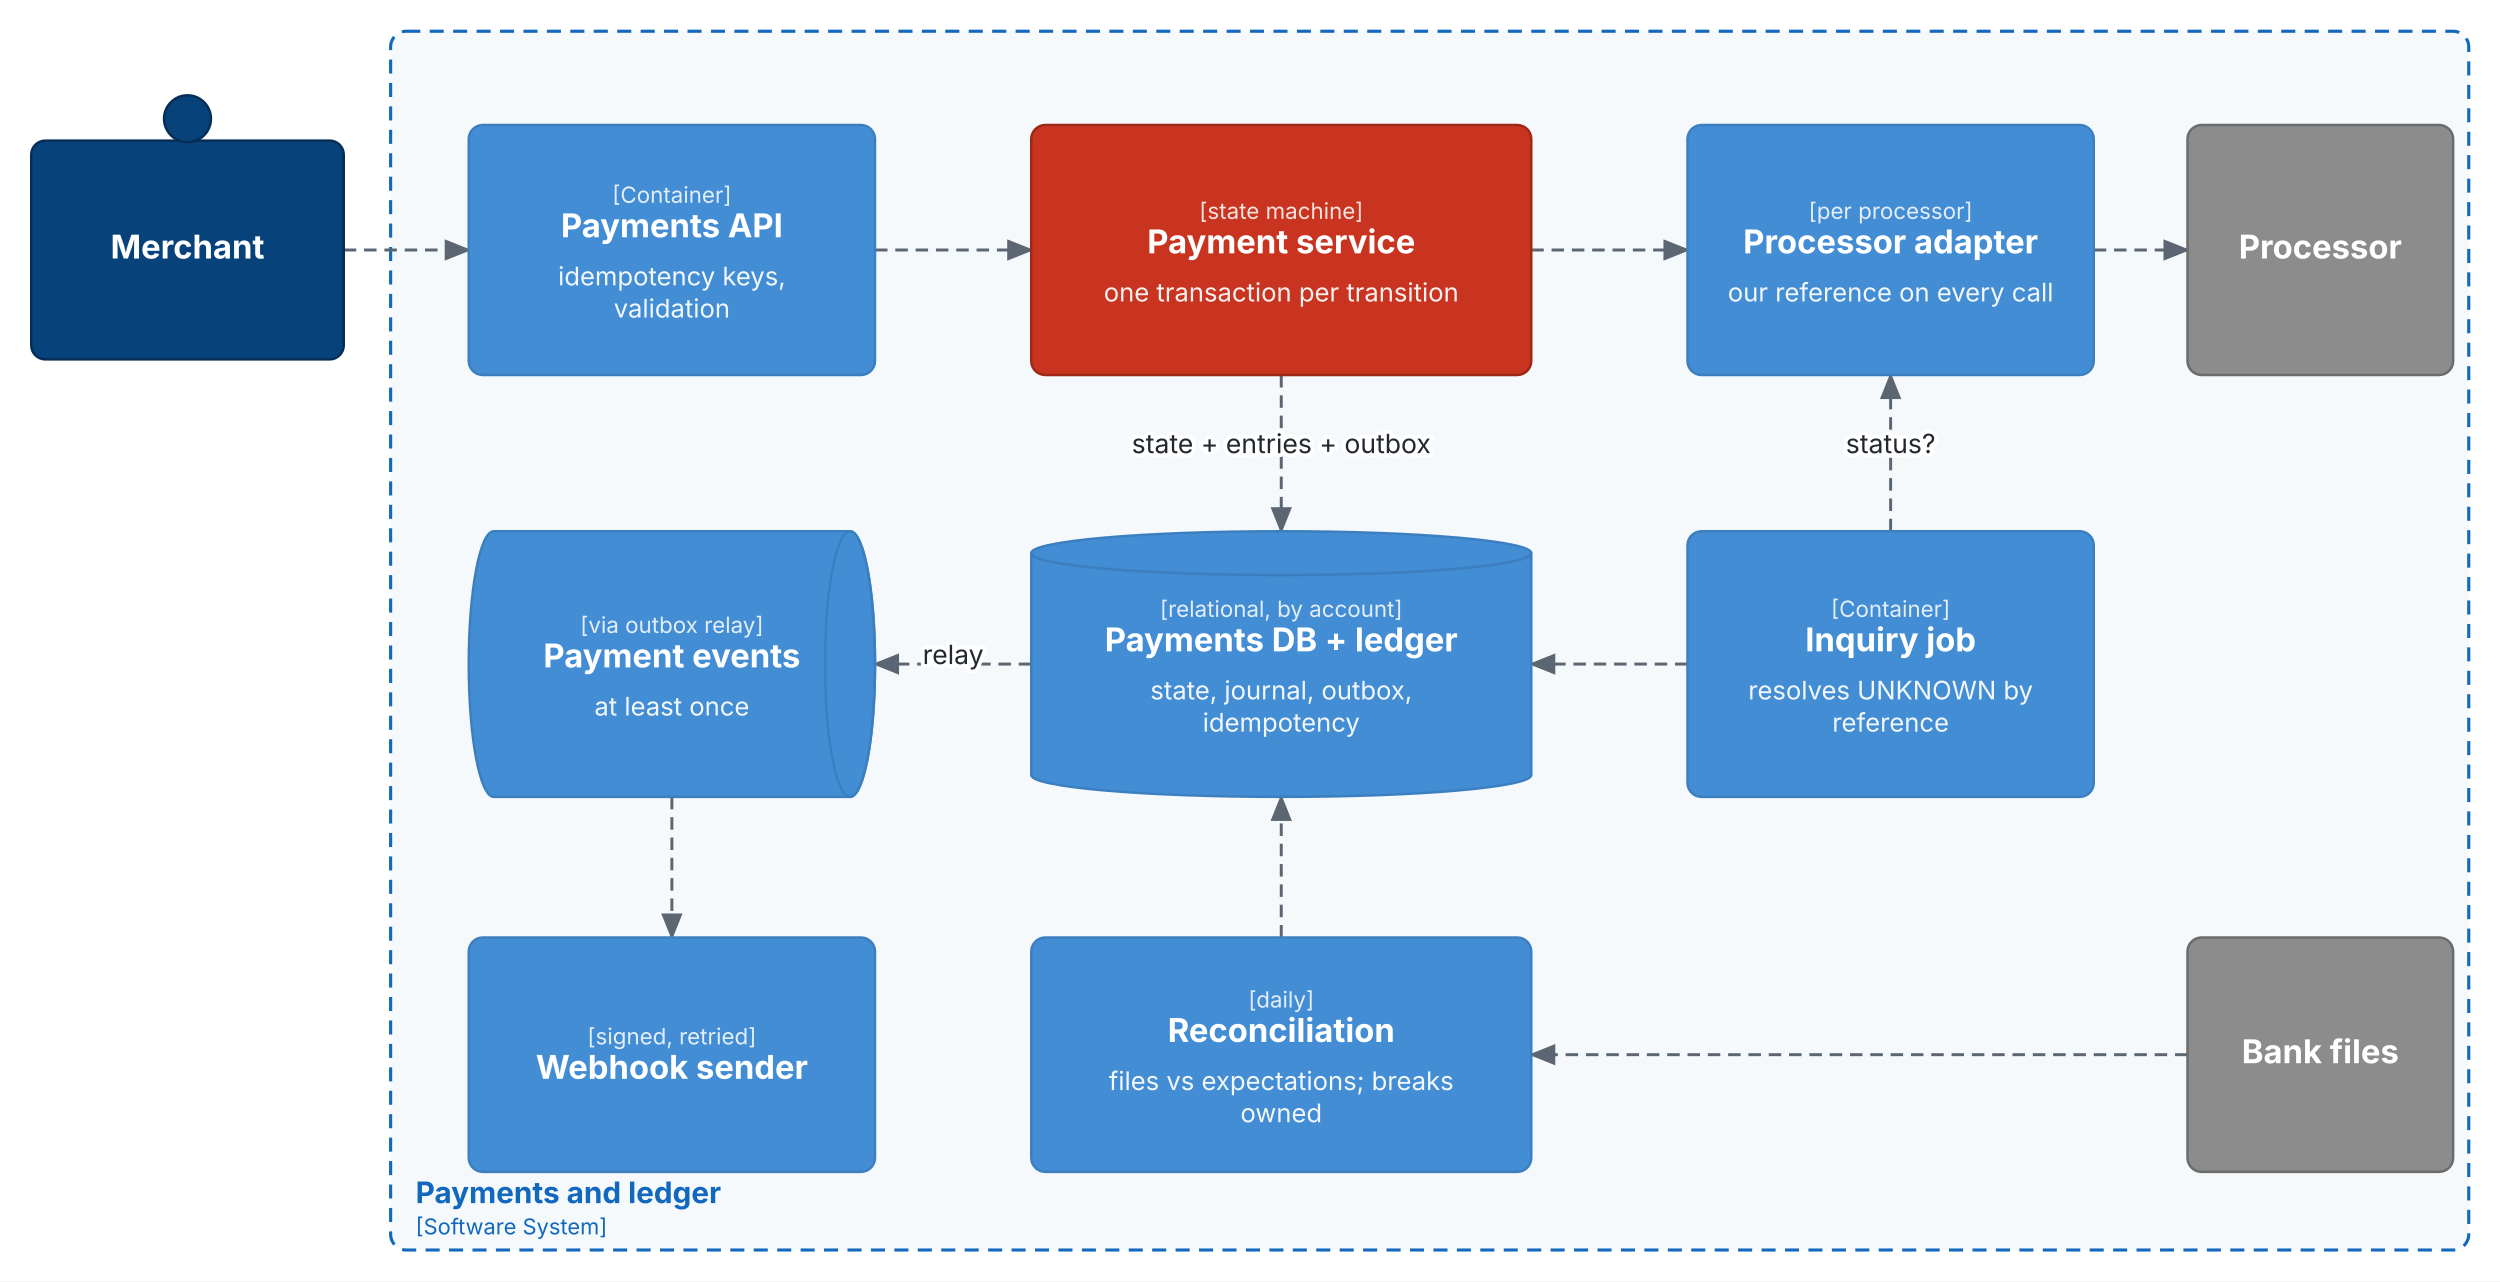
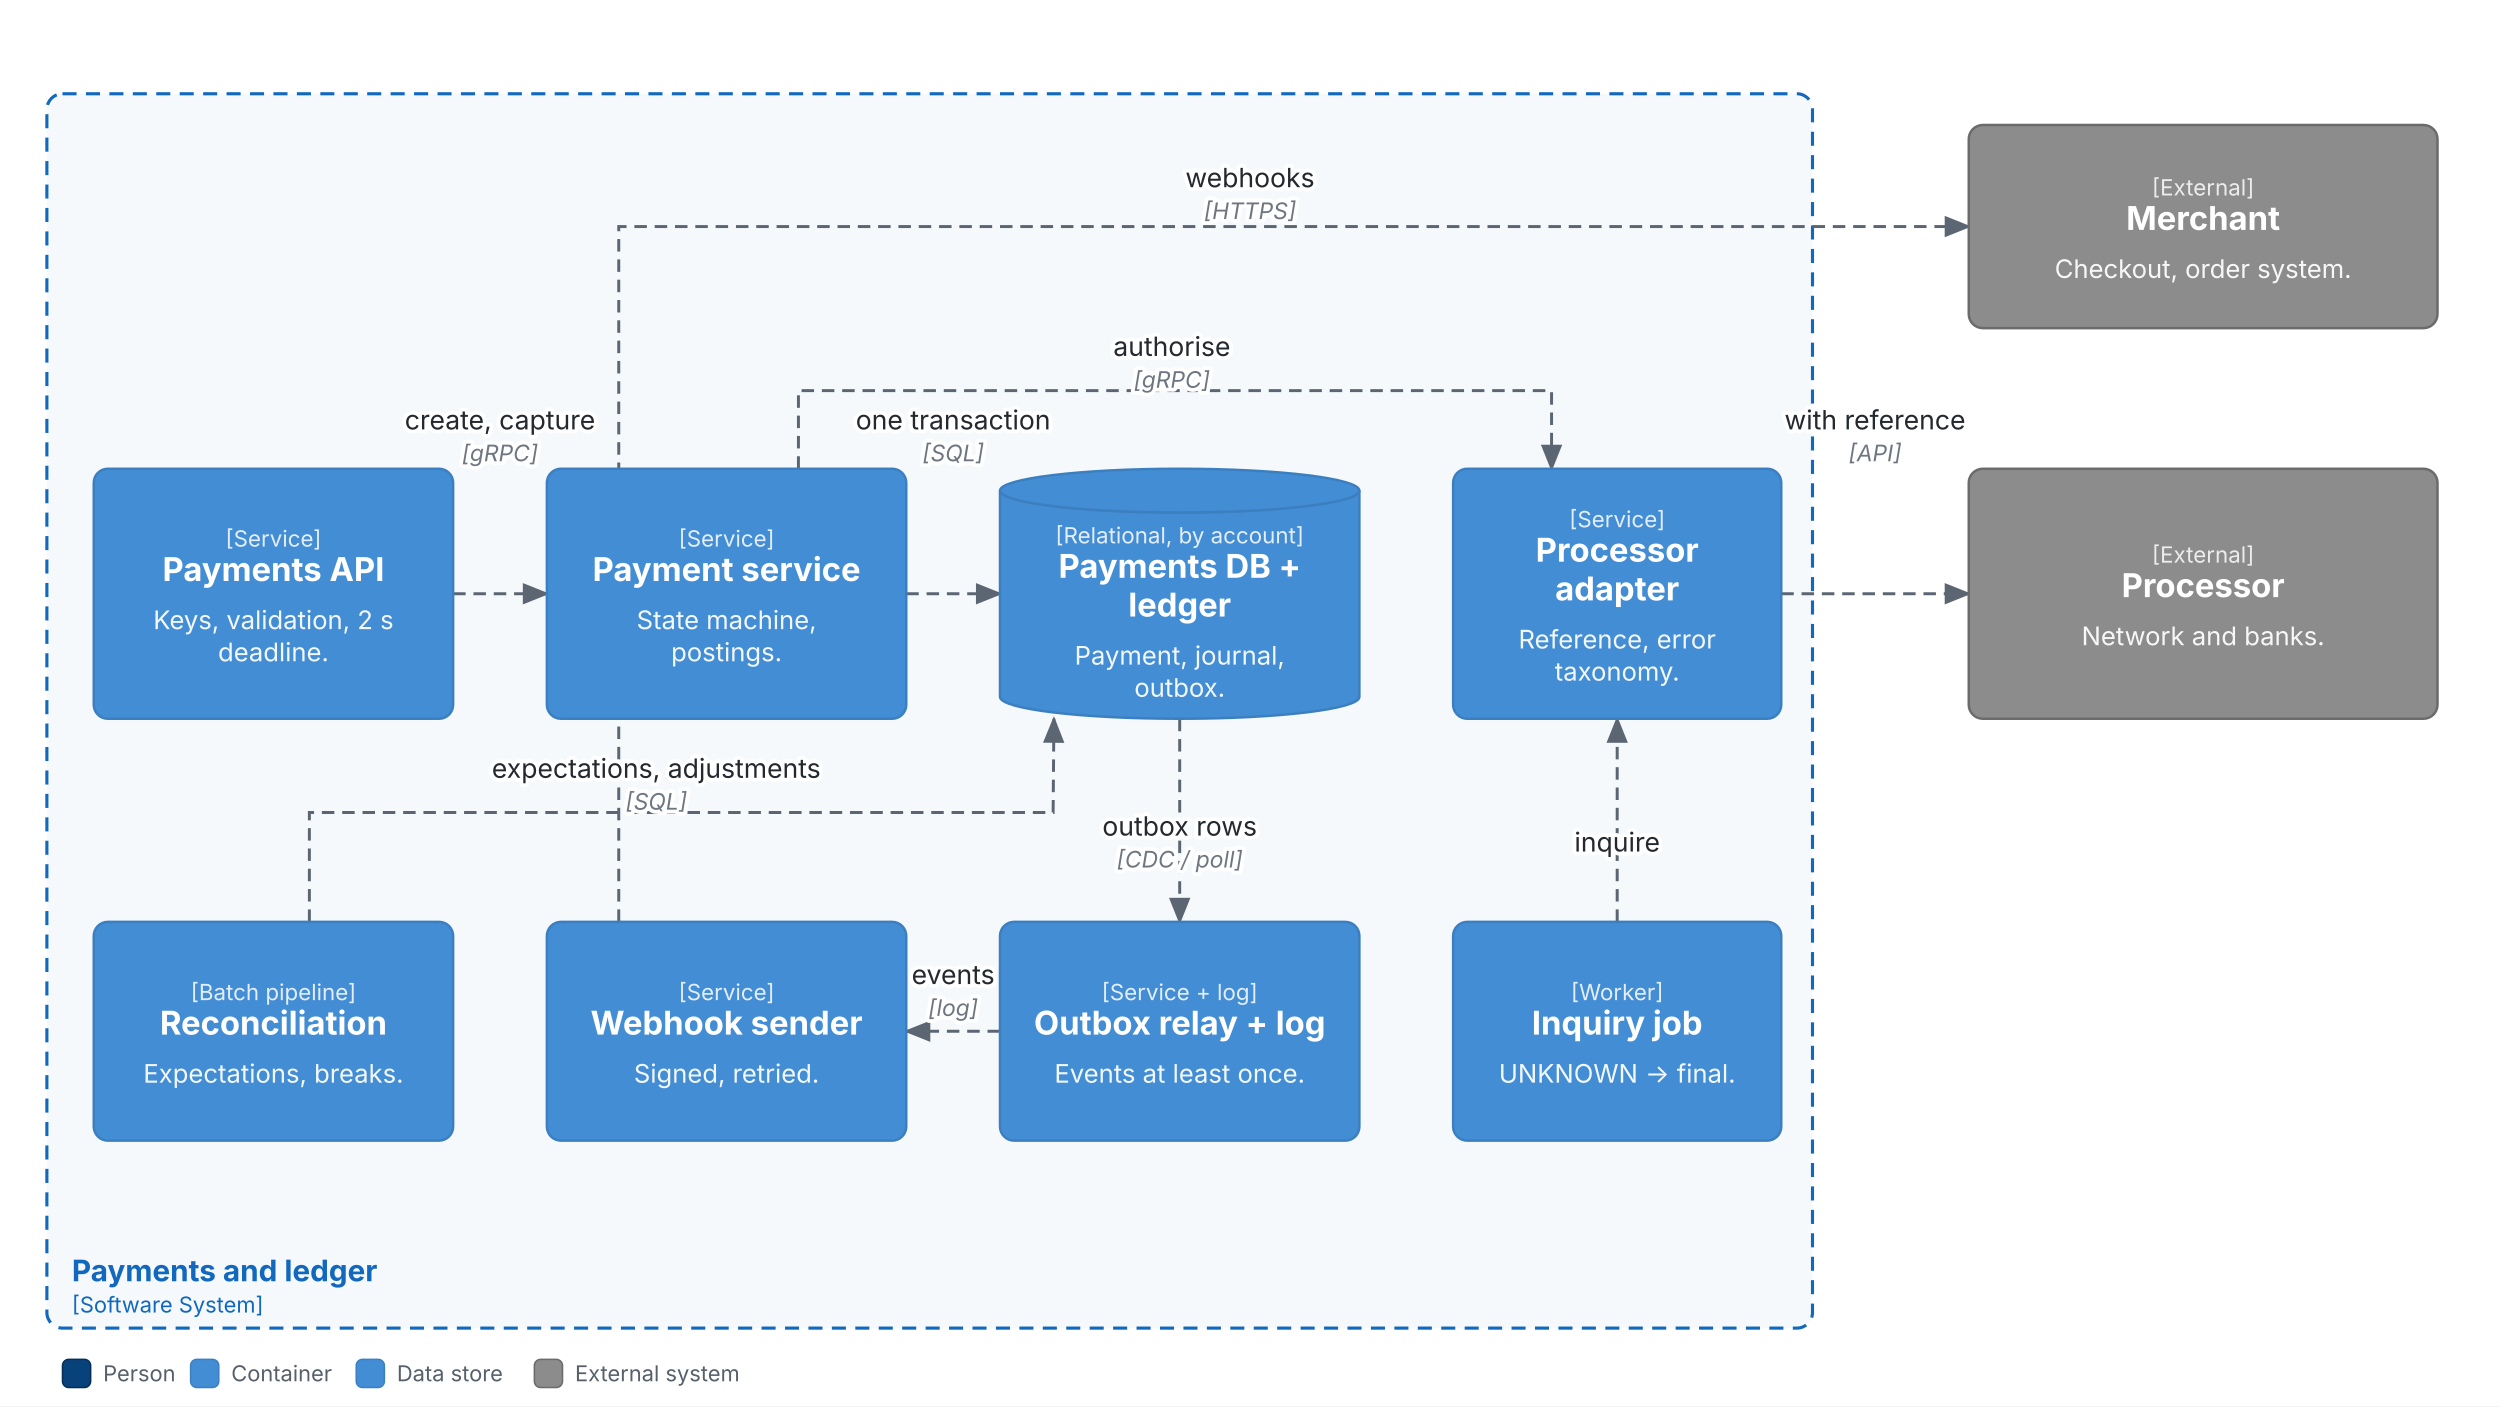
- <svg xmlns="http://www.w3.org/2000/svg" class="c4" viewBox="0 0 1600 820" width="1600" height="820">
+ <svg xmlns="http://www.w3.org/2000/svg" class="c4" viewBox="0 0 1600 900" width="1600" height="900">
  <defs>
    <marker id="c4a" viewBox="0 0 10 10" refX="9" refY="5" markerWidth="9" markerHeight="9" orient="auto">
      <path d="M0,1 L10,5 L0,9 z" fill="#5b6672" />
    </marker>
    <marker id="c4a-s" viewBox="0 0 10 10" refX="1" refY="5" markerWidth="9" markerHeight="9" orient="auto">
      <path d="M10,1 L0,5 L10,9 z" fill="#5b6672" />
    </marker>
  </defs>
-   <rect width="1600" height="820" fill="#ffffff" />
-   <rect x="250" y="20" width="1330" height="780" rx="10" fill="#1168bd" fill-opacity="0.04" stroke="#1168bd" stroke-width="2" stroke-dasharray="9 6" />
-   <text x="266" y="770" font-family="Inter, Helvetica, Arial, sans-serif" font-size="19" font-weight="700" fill="#1168bd">Payments and ledger</text>
-   <text x="266" y="790" font-family="Inter, Helvetica, Arial, sans-serif" font-size="14" fill="#1168bd">[Software System]</text>
-   <path d="M220.0,160.0 L300.0,160.0" fill="none" stroke="#5b6672" stroke-width="1.9" stroke-dasharray="8 5" marker-end="url(#c4a)" />
-   <path d="M560.0,160.0 L660.0,160.0" fill="none" stroke="#5b6672" stroke-width="1.9" stroke-dasharray="8 5" marker-end="url(#c4a)" />
-   <path d="M820.0,240.0 L820.0,340.0" fill="none" stroke="#5b6672" stroke-width="1.9" stroke-dasharray="8 5" marker-end="url(#c4a)" />
-   <text x="820.0" y="290.0" text-anchor="middle" font-family="Inter, Helvetica, Arial, sans-serif" font-size="17.0" fill="#24292f" font-style="normal" paint-order="stroke" stroke="#ffffff" stroke-width="5" stroke-linejoin="round">state + entries + outbox</text>
-   <path d="M980.0,160.0 L1080.0,160.0" fill="none" stroke="#5b6672" stroke-width="1.9" stroke-dasharray="8 5" marker-end="url(#c4a)" />
-   <path d="M1340.0,160.0 L1400.0,160.0" fill="none" stroke="#5b6672" stroke-width="1.9" stroke-dasharray="8 5" marker-end="url(#c4a)" />
-   <path d="M660.0,425.0 L560.0,425.0" fill="none" stroke="#5b6672" stroke-width="1.9" stroke-dasharray="8 5" marker-end="url(#c4a)" />
-   <text x="610.0" y="425.0" text-anchor="middle" font-family="Inter, Helvetica, Arial, sans-serif" font-size="17.0" fill="#24292f" font-style="normal" paint-order="stroke" stroke="#ffffff" stroke-width="5" stroke-linejoin="round">relay</text>
-   <path d="M430.0,510.0 L430.0,600.0" fill="none" stroke="#5b6672" stroke-width="1.9" stroke-dasharray="8 5" marker-end="url(#c4a)" />
-   <path d="M1210.0,340.0 L1210.0,240.0" fill="none" stroke="#5b6672" stroke-width="1.9" stroke-dasharray="8 5" marker-end="url(#c4a)" />
-   <text x="1210.0" y="290.0" text-anchor="middle" font-family="Inter, Helvetica, Arial, sans-serif" font-size="17.0" fill="#24292f" font-style="normal" paint-order="stroke" stroke="#ffffff" stroke-width="5" stroke-linejoin="round">status?</text>
-   <path d="M1080.0,425.0 L980.0,425.0" fill="none" stroke="#5b6672" stroke-width="1.9" stroke-dasharray="8 5" marker-end="url(#c4a)" />
-   <path d="M820.0,600.0 L820.0,510.0" fill="none" stroke="#5b6672" stroke-width="1.9" stroke-dasharray="8 5" marker-end="url(#c4a)" />
-   <path d="M1400.0,675.0 L980.0,675.0" fill="none" stroke="#5b6672" stroke-width="1.9" stroke-dasharray="8 5" marker-end="url(#c4a)" />
-   <rect x="20" y="90" width="200" height="140" rx="9" fill="#08427b" stroke="#052e56" stroke-width="1.6" />
-   <circle cx="120.0" cy="76" r="15" fill="#08427b" stroke="#052e56" stroke-width="1.6" />
-   <text x="120.0" y="165.46" text-anchor="middle" font-family="Inter, Helvetica, Arial, sans-serif" font-size="21" font-weight="700" fill="#ffffff">Merchant</text>
-   <rect x="300" y="80" width="260" height="160" rx="9" fill="#438dd5" stroke="#3c7fc0" stroke-width="1.6" />
-   <text x="430.0" y="129.805" text-anchor="middle" font-family="Inter, Helvetica, Arial, sans-serif" font-size="14.3" fill="#e3eefa">[Container]</text>
-   <text x="430.0" y="151.855" text-anchor="middle" font-family="Inter, Helvetica, Arial, sans-serif" font-size="21" font-weight="700" fill="#ffffff">Payments API</text>
-   <text x="430.0" y="182.635" text-anchor="middle" font-family="Inter, Helvetica, Arial, sans-serif" font-size="16.4" fill="#ffffff" fill-opacity="0.93">idempotency keys,</text>
-   <text x="430.0" y="203.215" text-anchor="middle" font-family="Inter, Helvetica, Arial, sans-serif" font-size="16.4" fill="#ffffff" fill-opacity="0.93">validation</text>
-   <rect x="660" y="80" width="320" height="160" rx="9" fill="#c8341f" stroke="#9d2817" stroke-width="1.6" />
-   <text x="820.0" y="140.095" text-anchor="middle" font-family="Inter, Helvetica, Arial, sans-serif" font-size="14.3" fill="#fde3de">[state machine]</text>
-   <text x="820.0" y="162.145" text-anchor="middle" font-family="Inter, Helvetica, Arial, sans-serif" font-size="21" font-weight="700" fill="#ffffff">Payment service</text>
-   <text x="820.0" y="192.925" text-anchor="middle" font-family="Inter, Helvetica, Arial, sans-serif" font-size="16.4" fill="#ffffff" fill-opacity="0.93">one transaction per transition</text>
-   <path d="M660,354 a160.0,14 0 0,0 320,0 v142 a160.0,14 0 0,1 -320,0 z" fill="#438dd5" stroke="#3c7fc0" stroke-width="1.6" />
-   <ellipse cx="820.0" cy="354" rx="160.0" ry="14" fill="#438dd5" stroke="#3c7fc0" stroke-width="1.6" />
-   <text x="820.0" y="394.805" text-anchor="middle" font-family="Inter, Helvetica, Arial, sans-serif" font-size="14.3" fill="#e3eefa">[relational, by account]</text>
-   <text x="820.0" y="416.855" text-anchor="middle" font-family="Inter, Helvetica, Arial, sans-serif" font-size="21" font-weight="700" fill="#ffffff">Payments DB + ledger</text>
-   <text x="820.0" y="447.635" text-anchor="middle" font-family="Inter, Helvetica, Arial, sans-serif" font-size="16.4" fill="#ffffff" fill-opacity="0.93">state, journal, outbox,</text>
-   <text x="820.0" y="468.215" text-anchor="middle" font-family="Inter, Helvetica, Arial, sans-serif" font-size="16.4" fill="#ffffff" fill-opacity="0.93">idempotency</text>
-   <rect x="1080" y="80" width="260" height="160" rx="9" fill="#438dd5" stroke="#3c7fc0" stroke-width="1.6" />
-   <text x="1210.0" y="140.095" text-anchor="middle" font-family="Inter, Helvetica, Arial, sans-serif" font-size="14.3" fill="#e3eefa">[per processor]</text>
-   <text x="1210.0" y="162.145" text-anchor="middle" font-family="Inter, Helvetica, Arial, sans-serif" font-size="21" font-weight="700" fill="#ffffff">Processor adapter</text>
-   <text x="1210.0" y="192.925" text-anchor="middle" font-family="Inter, Helvetica, Arial, sans-serif" font-size="16.4" fill="#ffffff" fill-opacity="0.93">our reference on every call</text>
-   <rect x="1400" y="80" width="170" height="160" rx="9" fill="#8c8c8c" stroke="#6b6b6b" stroke-width="1.6" />
-   <text x="1485.0" y="165.46" text-anchor="middle" font-family="Inter, Helvetica, Arial, sans-serif" font-size="21" font-weight="700" fill="#ffffff">Processor</text>
-   <path d="M316,340 h228 a16,85.0 0 0,1 0,170 h-228 a16,85.0 0 0,1 0,-170 z" fill="#438dd5" stroke="#3c7fc0" stroke-width="1.6" />
-   <ellipse cx="544" cy="425.0" rx="16" ry="85.0" fill="none" stroke="#3c7fc0" stroke-width="1.6" />
-   <text x="430.0" y="405.095" text-anchor="middle" font-family="Inter, Helvetica, Arial, sans-serif" font-size="14.3" fill="#e3eefa">[via outbox relay]</text>
-   <text x="430.0" y="427.145" text-anchor="middle" font-family="Inter, Helvetica, Arial, sans-serif" font-size="21" font-weight="700" fill="#ffffff">Payment events</text>
-   <text x="430.0" y="457.925" text-anchor="middle" font-family="Inter, Helvetica, Arial, sans-serif" font-size="16.4" fill="#ffffff" fill-opacity="0.93">at least once</text>
-   <rect x="300" y="600" width="260" height="150" rx="9" fill="#438dd5" stroke="#3c7fc0" stroke-width="1.6" />
-   <text x="430.0" y="668.385" text-anchor="middle" font-family="Inter, Helvetica, Arial, sans-serif" font-size="14.3" fill="#e3eefa">[signed, retried]</text>
-   <text x="430.0" y="690.435" text-anchor="middle" font-family="Inter, Helvetica, Arial, sans-serif" font-size="21" font-weight="700" fill="#ffffff">Webhook sender</text>
-   <rect x="1080" y="340" width="260" height="170" rx="9" fill="#438dd5" stroke="#3c7fc0" stroke-width="1.6" />
-   <text x="1210.0" y="394.805" text-anchor="middle" font-family="Inter, Helvetica, Arial, sans-serif" font-size="14.3" fill="#e3eefa">[Container]</text>
-   <text x="1210.0" y="416.855" text-anchor="middle" font-family="Inter, Helvetica, Arial, sans-serif" font-size="21" font-weight="700" fill="#ffffff">Inquiry job</text>
-   <text x="1210.0" y="447.635" text-anchor="middle" font-family="Inter, Helvetica, Arial, sans-serif" font-size="16.4" fill="#ffffff" fill-opacity="0.93">resolves UNKNOWN by</text>
-   <text x="1210.0" y="468.215" text-anchor="middle" font-family="Inter, Helvetica, Arial, sans-serif" font-size="16.4" fill="#ffffff" fill-opacity="0.93">reference</text>
-   <rect x="660" y="600" width="320" height="150" rx="9" fill="#438dd5" stroke="#3c7fc0" stroke-width="1.6" />
-   <text x="820.0" y="644.805" text-anchor="middle" font-family="Inter, Helvetica, Arial, sans-serif" font-size="14.3" fill="#e3eefa">[daily]</text>
-   <text x="820.0" y="666.855" text-anchor="middle" font-family="Inter, Helvetica, Arial, sans-serif" font-size="21" font-weight="700" fill="#ffffff">Reconciliation</text>
-   <text x="820.0" y="697.635" text-anchor="middle" font-family="Inter, Helvetica, Arial, sans-serif" font-size="16.4" fill="#ffffff" fill-opacity="0.93">files vs expectations; breaks</text>
-   <text x="820.0" y="718.215" text-anchor="middle" font-family="Inter, Helvetica, Arial, sans-serif" font-size="16.4" fill="#ffffff" fill-opacity="0.93">owned</text>
-   <rect x="1400" y="600" width="170" height="150" rx="9" fill="#8c8c8c" stroke="#6b6b6b" stroke-width="1.6" />
-   <text x="1485.0" y="680.46" text-anchor="middle" font-family="Inter, Helvetica, Arial, sans-serif" font-size="21" font-weight="700" fill="#ffffff">Bank files</text>
+   <rect width="1600" height="900" fill="#ffffff" />
+   <rect x="30" y="60" width="1130" height="790" rx="10" fill="#1168bd" fill-opacity="0.04" stroke="#1168bd" stroke-width="2" stroke-dasharray="9 6" />
+   <text x="46" y="820" font-family="Inter, Helvetica, Arial, sans-serif" font-size="19" font-weight="700" fill="#1168bd">Payments and ledger</text>
+   <text x="46" y="840" font-family="Inter, Helvetica, Arial, sans-serif" font-size="14" fill="#1168bd">[Software System]</text>
+   <path d="M290.0,380.0 L350.0,380.0" fill="none" stroke="#5b6672" stroke-width="1.9" stroke-dasharray="8 5" marker-end="url(#c4a)" />
+   <text x="320.0" y="274.8" text-anchor="middle" font-family="Inter, Helvetica, Arial, sans-serif" font-size="17.0" fill="#24292f" font-style="normal" paint-order="stroke" stroke="#ffffff" stroke-width="5" stroke-linejoin="round">create, capture</text>
+   <text x="320.0" y="295.2" text-anchor="middle" font-family="Inter, Helvetica, Arial, sans-serif" font-size="14.6" fill="#6e7781" font-style="italic" paint-order="stroke" stroke="#ffffff" stroke-width="5" stroke-linejoin="round">[gRPC]</text>
+   <path d="M580.0,380.0 L640.0,380.0" fill="none" stroke="#5b6672" stroke-width="1.9" stroke-dasharray="8 5" marker-end="url(#c4a)" />
+   <text x="610.0" y="274.8" text-anchor="middle" font-family="Inter, Helvetica, Arial, sans-serif" font-size="17.0" fill="#24292f" font-style="normal" paint-order="stroke" stroke="#ffffff" stroke-width="5" stroke-linejoin="round">one transaction</text>
+   <text x="610.0" y="295.2" text-anchor="middle" font-family="Inter, Helvetica, Arial, sans-serif" font-size="14.6" fill="#6e7781" font-style="italic" paint-order="stroke" stroke="#ffffff" stroke-width="5" stroke-linejoin="round">[SQL]</text>
+   <path d="M511.0,300.0 L511.0,250.0 L993.0,250.0 L993.0,300.0" fill="none" stroke="#5b6672" stroke-width="1.9" stroke-dasharray="8 5" marker-end="url(#c4a)" />
+   <text x="750.0" y="227.8" text-anchor="middle" font-family="Inter, Helvetica, Arial, sans-serif" font-size="17.0" fill="#24292f" font-style="normal" paint-order="stroke" stroke="#ffffff" stroke-width="5" stroke-linejoin="round">authorise</text>
+   <text x="750.0" y="248.2" text-anchor="middle" font-family="Inter, Helvetica, Arial, sans-serif" font-size="14.6" fill="#6e7781" font-style="italic" paint-order="stroke" stroke="#ffffff" stroke-width="5" stroke-linejoin="round">[gRPC]</text>
+   <path d="M1140.0,380.0 L1260.0,380.0" fill="none" stroke="#5b6672" stroke-width="1.9" stroke-dasharray="8 5" marker-end="url(#c4a)" />
+   <text x="1200.0" y="274.8" text-anchor="middle" font-family="Inter, Helvetica, Arial, sans-serif" font-size="17.0" fill="#24292f" font-style="normal" paint-order="stroke" stroke="#ffffff" stroke-width="5" stroke-linejoin="round">with reference</text>
+   <text x="1200.0" y="295.2" text-anchor="middle" font-family="Inter, Helvetica, Arial, sans-serif" font-size="14.6" fill="#6e7781" font-style="italic" paint-order="stroke" stroke="#ffffff" stroke-width="5" stroke-linejoin="round">[API]</text>
+   <path d="M755.0,460.0 L755.0,590.0" fill="none" stroke="#5b6672" stroke-width="1.9" stroke-dasharray="8 5" marker-end="url(#c4a)" />
+   <text x="755.0" y="534.8" text-anchor="middle" font-family="Inter, Helvetica, Arial, sans-serif" font-size="17.0" fill="#24292f" font-style="normal" paint-order="stroke" stroke="#ffffff" stroke-width="5" stroke-linejoin="round">outbox rows</text>
+   <text x="755.0" y="555.2" text-anchor="middle" font-family="Inter, Helvetica, Arial, sans-serif" font-size="14.6" fill="#6e7781" font-style="italic" paint-order="stroke" stroke="#ffffff" stroke-width="5" stroke-linejoin="round">[CDC / poll]</text>
+   <path d="M640.0,660.0 L580.0,660.0" fill="none" stroke="#5b6672" stroke-width="1.9" stroke-dasharray="8 5" marker-end="url(#c4a)" />
+   <text x="610.0" y="629.8" text-anchor="middle" font-family="Inter, Helvetica, Arial, sans-serif" font-size="17.0" fill="#24292f" font-style="normal" paint-order="stroke" stroke="#ffffff" stroke-width="5" stroke-linejoin="round">events</text>
+   <text x="610.0" y="650.2" text-anchor="middle" font-family="Inter, Helvetica, Arial, sans-serif" font-size="14.6" fill="#6e7781" font-style="italic" paint-order="stroke" stroke="#ffffff" stroke-width="5" stroke-linejoin="round">[log]</text>
+   <path d="M396.0,590.0 L396.0,145.0 L1260.0,145.0" fill="none" stroke="#5b6672" stroke-width="1.9" stroke-dasharray="8 5" marker-end="url(#c4a)" />
+   <text x="800.0" y="119.8" text-anchor="middle" font-family="Inter, Helvetica, Arial, sans-serif" font-size="17.0" fill="#24292f" font-style="normal" paint-order="stroke" stroke="#ffffff" stroke-width="5" stroke-linejoin="round">webhooks</text>
+   <text x="800.0" y="140.2" text-anchor="middle" font-family="Inter, Helvetica, Arial, sans-serif" font-size="14.6" fill="#6e7781" font-style="italic" paint-order="stroke" stroke="#ffffff" stroke-width="5" stroke-linejoin="round">[HTTPS]</text>
+   <path d="M1035.0,590.0 L1035.0,460.0" fill="none" stroke="#5b6672" stroke-width="1.9" stroke-dasharray="8 5" marker-end="url(#c4a)" />
+   <text x="1035.0" y="545.0" text-anchor="middle" font-family="Inter, Helvetica, Arial, sans-serif" font-size="17.0" fill="#24292f" font-style="normal" paint-order="stroke" stroke="#ffffff" stroke-width="5" stroke-linejoin="round">inquire</text>
+   <path d="M198.0,590.0 L198.0,520.0 L674.0,520.0 L674.5,460.0" fill="none" stroke="#5b6672" stroke-width="1.9" stroke-dasharray="8 5" marker-end="url(#c4a)" />
+   <text x="420.0" y="497.8" text-anchor="middle" font-family="Inter, Helvetica, Arial, sans-serif" font-size="17.0" fill="#24292f" font-style="normal" paint-order="stroke" stroke="#ffffff" stroke-width="5" stroke-linejoin="round">expectations, adjustments</text>
+   <text x="420.0" y="518.2" text-anchor="middle" font-family="Inter, Helvetica, Arial, sans-serif" font-size="14.6" fill="#6e7781" font-style="italic" paint-order="stroke" stroke="#ffffff" stroke-width="5" stroke-linejoin="round">[SQL]</text>
+   <rect x="60" y="300" width="230" height="160" rx="9" fill="#438dd5" stroke="#3c7fc0" stroke-width="1.6" />
+   <text x="175.0" y="349.805" text-anchor="middle" font-family="Inter, Helvetica, Arial, sans-serif" font-size="14.3" fill="#e3eefa">[Service]</text>
+   <text x="175.0" y="371.855" text-anchor="middle" font-family="Inter, Helvetica, Arial, sans-serif" font-size="21" font-weight="700" fill="#ffffff">Payments API</text>
+   <text x="175.0" y="402.635" text-anchor="middle" font-family="Inter, Helvetica, Arial, sans-serif" font-size="16.4" fill="#ffffff" fill-opacity="0.93">Keys, validation, 2 s</text>
+   <text x="175.0" y="423.215" text-anchor="middle" font-family="Inter, Helvetica, Arial, sans-serif" font-size="16.4" fill="#ffffff" fill-opacity="0.93">deadline.</text>
+   <rect x="350" y="300" width="230" height="160" rx="9" fill="#438dd5" stroke="#3c7fc0" stroke-width="1.6" />
+   <text x="465.0" y="349.805" text-anchor="middle" font-family="Inter, Helvetica, Arial, sans-serif" font-size="14.3" fill="#e3eefa">[Service]</text>
+   <text x="465.0" y="371.855" text-anchor="middle" font-family="Inter, Helvetica, Arial, sans-serif" font-size="21" font-weight="700" fill="#ffffff">Payment service</text>
+   <text x="465.0" y="402.635" text-anchor="middle" font-family="Inter, Helvetica, Arial, sans-serif" font-size="16.4" fill="#ffffff" fill-opacity="0.93">State machine,</text>
+   <text x="465.0" y="423.215" text-anchor="middle" font-family="Inter, Helvetica, Arial, sans-serif" font-size="16.4" fill="#ffffff" fill-opacity="0.93">postings.</text>
+   <path d="M640,314 a115.0,14 0 0,0 230,0 v132 a115.0,14 0 0,1 -230,0 z" fill="#438dd5" stroke="#3c7fc0" stroke-width="1.6" />
+   <ellipse cx="755.0" cy="314" rx="115.0" ry="14" fill="#438dd5" stroke="#3c7fc0" stroke-width="1.6" />
+   <text x="755.0" y="347.75" text-anchor="middle" font-family="Inter, Helvetica, Arial, sans-serif" font-size="14.3" fill="#e3eefa">[Relational, by account]</text>
+   <text x="755.0" y="369.8" text-anchor="middle" font-family="Inter, Helvetica, Arial, sans-serif" font-size="21" font-weight="700" fill="#ffffff">Payments DB +</text>
+   <text x="755.0" y="394.58" text-anchor="middle" font-family="Inter, Helvetica, Arial, sans-serif" font-size="21" font-weight="700" fill="#ffffff">ledger</text>
+   <text x="755.0" y="425.36" text-anchor="middle" font-family="Inter, Helvetica, Arial, sans-serif" font-size="16.4" fill="#ffffff" fill-opacity="0.93">Payment, journal,</text>
+   <text x="755.0" y="445.94" text-anchor="middle" font-family="Inter, Helvetica, Arial, sans-serif" font-size="16.4" fill="#ffffff" fill-opacity="0.93">outbox.</text>
+   <rect x="930" y="300" width="210" height="160" rx="9" fill="#438dd5" stroke="#3c7fc0" stroke-width="1.6" />
+   <text x="1035.0" y="337.415" text-anchor="middle" font-family="Inter, Helvetica, Arial, sans-serif" font-size="14.3" fill="#e3eefa">[Service]</text>
+   <text x="1035.0" y="359.465" text-anchor="middle" font-family="Inter, Helvetica, Arial, sans-serif" font-size="21" font-weight="700" fill="#ffffff">Processor</text>
+   <text x="1035.0" y="384.245" text-anchor="middle" font-family="Inter, Helvetica, Arial, sans-serif" font-size="21" font-weight="700" fill="#ffffff">adapter</text>
+   <text x="1035.0" y="415.025" text-anchor="middle" font-family="Inter, Helvetica, Arial, sans-serif" font-size="16.4" fill="#ffffff" fill-opacity="0.93">Reference, error</text>
+   <text x="1035.0" y="435.605" text-anchor="middle" font-family="Inter, Helvetica, Arial, sans-serif" font-size="16.4" fill="#ffffff" fill-opacity="0.93">taxonomy.</text>
+   <rect x="640" y="590" width="230" height="140" rx="9" fill="#438dd5" stroke="#3c7fc0" stroke-width="1.6" />
+   <text x="755.0" y="640.095" text-anchor="middle" font-family="Inter, Helvetica, Arial, sans-serif" font-size="14.3" fill="#e3eefa">[Service + log]</text>
+   <text x="755.0" y="662.145" text-anchor="middle" font-family="Inter, Helvetica, Arial, sans-serif" font-size="21" font-weight="700" fill="#ffffff">Outbox relay + log</text>
+   <text x="755.0" y="692.925" text-anchor="middle" font-family="Inter, Helvetica, Arial, sans-serif" font-size="16.4" fill="#ffffff" fill-opacity="0.93">Events at least once.</text>
+   <rect x="350" y="590" width="230" height="140" rx="9" fill="#438dd5" stroke="#3c7fc0" stroke-width="1.6" />
+   <text x="465.0" y="640.095" text-anchor="middle" font-family="Inter, Helvetica, Arial, sans-serif" font-size="14.3" fill="#e3eefa">[Service]</text>
+   <text x="465.0" y="662.145" text-anchor="middle" font-family="Inter, Helvetica, Arial, sans-serif" font-size="21" font-weight="700" fill="#ffffff">Webhook sender</text>
+   <text x="465.0" y="692.925" text-anchor="middle" font-family="Inter, Helvetica, Arial, sans-serif" font-size="16.4" fill="#ffffff" fill-opacity="0.93">Signed, retried.</text>
+   <rect x="930" y="590" width="210" height="140" rx="9" fill="#438dd5" stroke="#3c7fc0" stroke-width="1.6" />
+   <text x="1035.0" y="640.095" text-anchor="middle" font-family="Inter, Helvetica, Arial, sans-serif" font-size="14.3" fill="#e3eefa">[Worker]</text>
+   <text x="1035.0" y="662.145" text-anchor="middle" font-family="Inter, Helvetica, Arial, sans-serif" font-size="21" font-weight="700" fill="#ffffff">Inquiry job</text>
+   <text x="1035.0" y="692.925" text-anchor="middle" font-family="Inter, Helvetica, Arial, sans-serif" font-size="16.4" fill="#ffffff" fill-opacity="0.93">UNKNOWN → final.</text>
+   <rect x="60" y="590" width="230" height="140" rx="9" fill="#438dd5" stroke="#3c7fc0" stroke-width="1.6" />
+   <text x="175.0" y="640.095" text-anchor="middle" font-family="Inter, Helvetica, Arial, sans-serif" font-size="14.3" fill="#e3eefa">[Batch pipeline]</text>
+   <text x="175.0" y="662.145" text-anchor="middle" font-family="Inter, Helvetica, Arial, sans-serif" font-size="21" font-weight="700" fill="#ffffff">Reconciliation</text>
+   <text x="175.0" y="692.925" text-anchor="middle" font-family="Inter, Helvetica, Arial, sans-serif" font-size="16.4" fill="#ffffff" fill-opacity="0.93">Expectations, breaks.</text>
+   <rect x="1260" y="300" width="300" height="160" rx="9" fill="#8c8c8c" stroke="#6b6b6b" stroke-width="1.6" />
+   <text x="1410.0" y="360.095" text-anchor="middle" font-family="Inter, Helvetica, Arial, sans-serif" font-size="14.3" fill="#ececec">[External]</text>
+   <text x="1410.0" y="382.145" text-anchor="middle" font-family="Inter, Helvetica, Arial, sans-serif" font-size="21" font-weight="700" fill="#ffffff">Processor</text>
+   <text x="1410.0" y="412.925" text-anchor="middle" font-family="Inter, Helvetica, Arial, sans-serif" font-size="16.4" fill="#ffffff" fill-opacity="0.93">Network and banks.</text>
+   <rect x="1260" y="80" width="300" height="130" rx="9" fill="#8c8c8c" stroke="#6b6b6b" stroke-width="1.6" />
+   <text x="1410.0" y="125.095" text-anchor="middle" font-family="Inter, Helvetica, Arial, sans-serif" font-size="14.3" fill="#ececec">[External]</text>
+   <text x="1410.0" y="147.145" text-anchor="middle" font-family="Inter, Helvetica, Arial, sans-serif" font-size="21" font-weight="700" fill="#ffffff">Merchant</text>
+   <text x="1410.0" y="177.925" text-anchor="middle" font-family="Inter, Helvetica, Arial, sans-serif" font-size="16.4" fill="#ffffff" fill-opacity="0.93">Checkout, order system.</text>
+   <rect x="40" y="870" width="18" height="18" rx="4" fill="#08427b" stroke="#052e56" />
+   <text x="66" y="884" font-family="Inter, Helvetica, Arial, sans-serif" font-size="14" fill="#57606a">Person</text>
+   <rect x="122" y="870" width="18" height="18" rx="4" fill="#438dd5" stroke="#3c7fc0" />
+   <text x="148" y="884" font-family="Inter, Helvetica, Arial, sans-serif" font-size="14" fill="#57606a">Container</text>
+   <rect x="228" y="870" width="18" height="18" rx="4" fill="#438dd5" stroke="#3c7fc0" />
+   <text x="254" y="884" font-family="Inter, Helvetica, Arial, sans-serif" font-size="14" fill="#57606a">Data store</text>
+   <rect x="342" y="870" width="18" height="18" rx="4" fill="#8c8c8c" stroke="#6b6b6b" />
+   <text x="368" y="884" font-family="Inter, Helvetica, Arial, sans-serif" font-size="14" fill="#57606a">External system</text>
</svg>
